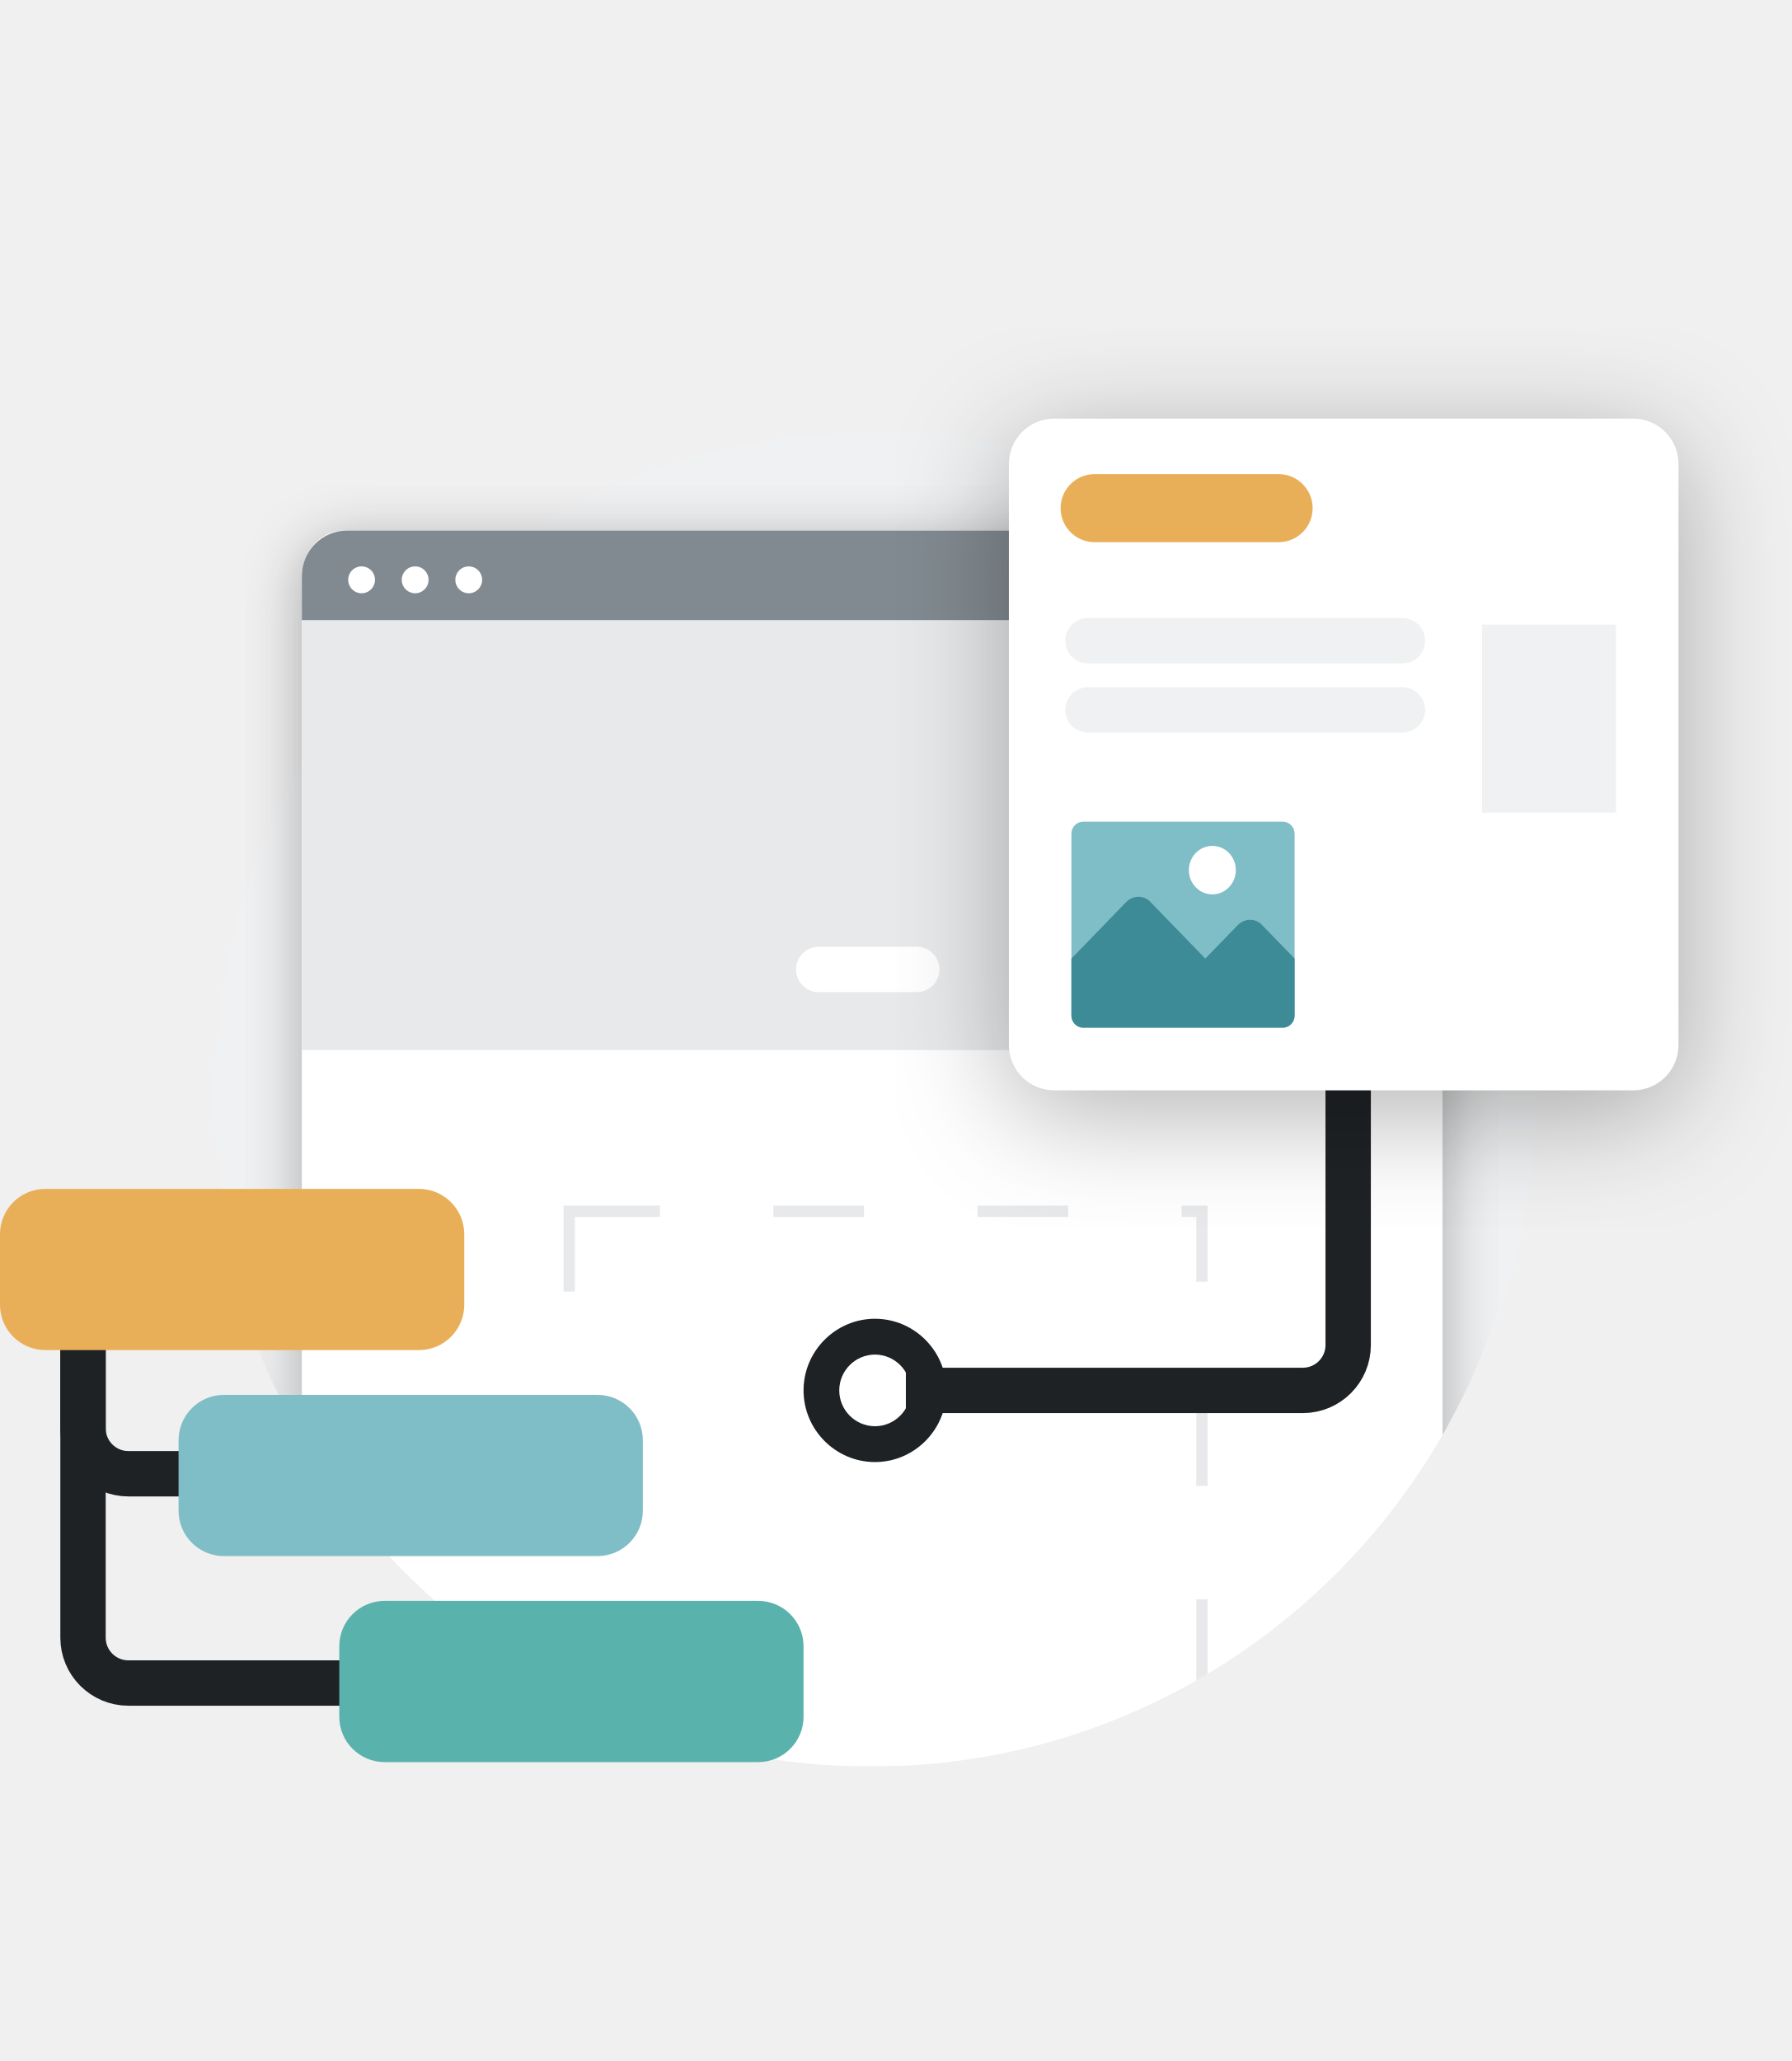
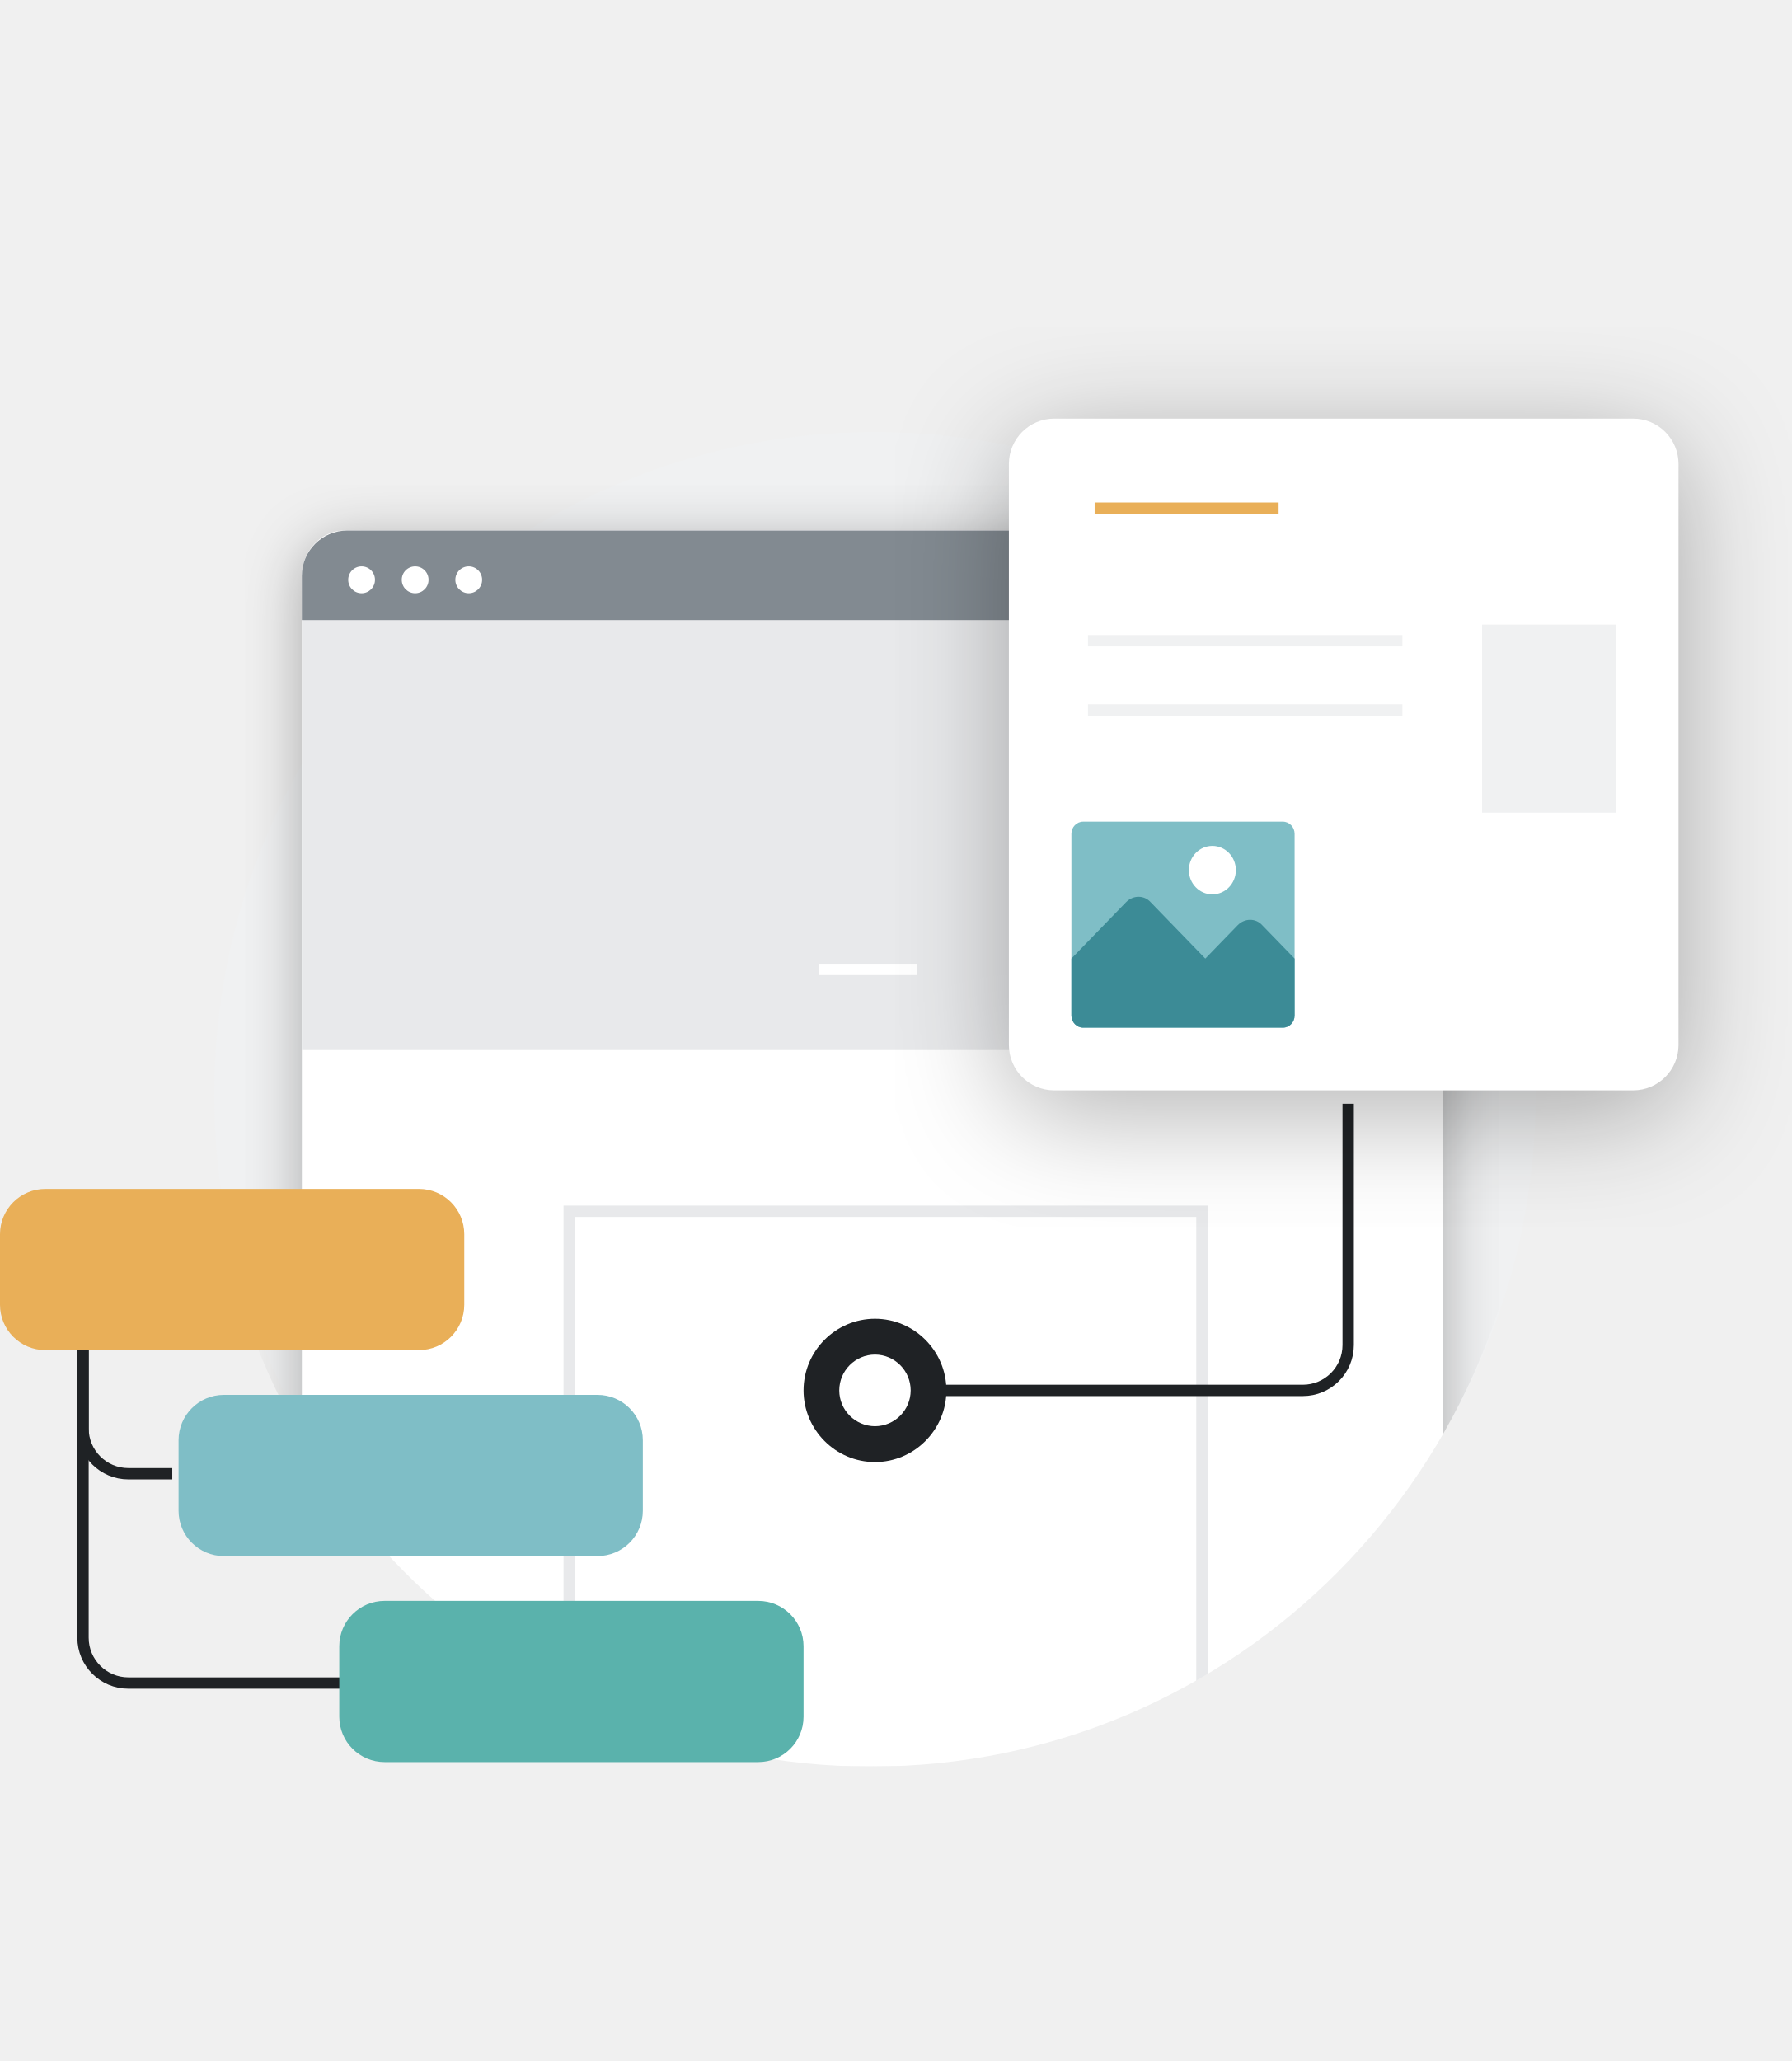
<svg xmlns="http://www.w3.org/2000/svg" viewBox="0 0 158 130" width="200" height="230" fill="none">
  <path fill="#F0F1F2" d="M135.405 70.672c0 32.296-26.058 58.432-58.256 58.432s-58.255-26.136-58.255-58.432c0-32.296 26.057-58.433 58.255-58.433 32.198 0 58.256 26.137 58.256 58.433Z" />
  <mask id="a" width="119" height="130" x="18" y="0" maskUnits="userSpaceOnUse" style="mask-type:alpha">
    <path fill="#F0F1F2" d="M135.067 71.104c0 32.493-26.058 58.79-58.256 58.79s-58.255-26.297-58.255-58.79C18.556 0 9.109 0 76.81 0c72.032 0 58.256 5.561 58.256 71.104Z" />
  </mask>
  <g mask="url(#a)">
    <g filter="url(#b)">
      <path fill="#fff" d="M123.469 129.894H30.341c-2.049 0-3.725-1.816-3.725-4.036V24.961c0-2.22 1.676-4.036 3.725-4.036h93.128c2.049 0 3.725 1.816 3.725 4.036v100.897c0 2.22-1.676 4.036-3.725 4.036Z" />
    </g>
-     <path stroke="#E8E9EB" stroke-dasharray="8 10" strokeLinecap="round" strokeLinejoin="round" strokeWidth="4" d="M50.189 80.937h55.789v64.75H50.189z" />
+     <path stroke="#E8E9EB" strokeDasharray="8 10" strokeLinecap="round" strokeLinejoin="round" strokeWidth="4" d="M50.189 80.937h55.789v64.75H50.189z" />
    <path fill="#E8E9EB" d="M26.616 24.925a4 4 0 0 1 4-4h92.578a4 4 0 0 1 4 4v41.799H26.616V24.925Z" />
-     <path stroke="#fff" stroke-linecap="round" stroke-width="4" d="M72.19 59.617h8.644" />
+     <path stroke="#fff" strokeLinecap="round" strokeWidth="4" d="M72.19 59.617h8.644" />
    <path fill="#828A91" d="M26.616 24.925a4 4 0 0 1 4-4h92.578a4 4 0 0 1 4 4v3.896H26.616v-3.896Z" />
    <path fill="#fff" d="M116.989 26.556h4.67v4.692h-4.67z" />
  </g>
  <path fill="#1F2225" d="M77.15 93.571a3.163 3.163 0 0 1 3.148 3.159 3.163 3.163 0 0 1-3.149 3.158A3.163 3.163 0 0 1 74 96.73a3.163 3.163 0 0 1 3.15-3.159Zm0-3.158c-3.465 0-6.299 2.843-6.299 6.317s2.835 6.317 6.298 6.317c3.464 0 6.298-2.843 6.298-6.317 0-3.475-2.834-6.317-6.298-6.317Z" />
-   <path stroke="#1F2225" stroke-linecap="square" stroke-width="4" d="M118.873 71.461V92.73a4 4 0 0 1-4 4h-33" />
+   <path stroke="#1F2225" strokeLinecap="square" strokeWidth="4" d="M118.873 71.461V92.73a4 4 0 0 1-4 4h-33" />
  <g filter="url(#c)">
    <rect width="59.043" height="59.222" x="88.957" y="11.055" fill="#fff" rx="4" />
  </g>
-   <path stroke="#E9AF58" stroke-linecap="round" stroke-width="6" d="M96.517 18.95h16.221" />
-   <path stroke="#F0F1F2" stroke-linecap="round" stroke-width="4" d="M95.93 30.637h27.725M95.93 36.736h27.725" />
+   <path stroke="#E9AF58" strokeLinecap="round" strokeWidth="6" d="M96.517 18.95h16.221" />
+   <path stroke="#F0F1F2" strokeLinecap="round" strokeWidth="4" d="M95.93 30.637h27.725M95.93 36.736h27.725" />
  <path fill="#7FBEC6" d="M113.113 64.75h-17.61c-.569 0-1.035-.482-1.035-1.07V47.657c0-.588.466-1.068 1.036-1.068h17.609c.57 0 1.036.48 1.036 1.068v16.025c0 .587-.466 1.068-1.036 1.068Z" />
  <path fill="#3C8B96" d="m94.468 58.66 4.816-4.968c.622-.64 1.606-.64 2.176 0l4.816 4.968 2.849-2.938c.621-.64 1.606-.64 2.175 0l2.849 2.938v5.021c0 .588-.466 1.069-1.036 1.069h-17.61c-.569 0-1.035-.481-1.035-1.069v-5.02Z" />
  <path fill="#fff" d="M106.897 52.998c1.145 0 2.072-.957 2.072-2.137 0-1.18-.927-2.136-2.072-2.136-1.144 0-2.071.956-2.071 2.136 0 1.18.927 2.137 2.071 2.137Z" />
  <ellipse cx="31.883" cy="25.268" fill="#fff" rx="1.181" ry="1.184" />
  <ellipse cx="36.606" cy="25.268" fill="#fff" rx="1.181" ry="1.184" />
  <ellipse cx="41.33" cy="25.268" fill="#fff" rx="1.181" ry="1.184" />
  <path fill="#F0F1F2" d="M130.681 29.216h11.809v16.582h-11.809z" />
  <path fill="#B6BABF" d="M9.273 86.65H2.304c-.639 0-1.162-.55-1.162-1.221v-2.444c0-.672.523-1.222 1.162-1.222h6.97c.638 0 1.16.55 1.16 1.222v2.444c0 .672-.522 1.222-1.16 1.222Z" />
  <path fill="#fff" d="M22.05 85.428h-6.97c-.638 0-1.16-.55-1.16-1.222 0-.672.522-1.222 1.16-1.222h6.97c.639 0 1.161.55 1.161 1.222 0 .672-.522 1.222-1.161 1.222Z" />
-   <path stroke="#1F2225" stroke-linecap="square" stroke-width="4" d="M7.32 92.522v26.006a4 4 0 0 0 4 4h23.552" />
-   <path stroke="#1F2225" stroke-linecap="square" stroke-width="4" d="M7.32 85.126v14.951a4 4 0 0 0 4 4h3.871" />
+   <path stroke="#1F2225" strokeLinecap="square" strokeWidth="4" d="M7.32 92.522v26.006a4 4 0 0 0 4 4h23.552" />
+   <path stroke="#1F2225" strokeLinecap="square" strokeWidth="4" d="M7.32 85.126v14.951a4 4 0 0 0 4 4h3.871" />
  <rect width="40.936" height="14.213" y="78.963" fill="#E9AF58" rx="4" />
  <rect width="40.936" height="14.213" x="15.745" y="97.124" fill="#7FBEC6" rx="4" />
  <rect width="40.936" height="14.213" x="29.915" y="115.286" fill="#5AB2AC" rx="4" />
  <defs>
    <filter id="b" width="110.578" height="118.969" x="21.616" y="16.925" color-interpolation-filters="sRGB" filterUnits="userSpaceOnUse">
      <feFlood flood-opacity="0" result="BackgroundImageFix" />
      <feColorMatrix in="SourceAlpha" result="hardAlpha" values="0 0 0 0 0 0 0 0 0 0 0 0 0 0 0 0 0 0 127 0" />
      <feOffset dy="1" />
      <feGaussianBlur stdDeviation="2.5" />
      <feColorMatrix values="0 0 0 0 0 0 0 0 0 0 0 0 0 0 0 0 0 0 0.3 0" />
      <feBlend in2="BackgroundImageFix" result="effect1_dropShadow_8772_95625" />
      <feBlend in="SourceGraphic" in2="effect1_dropShadow_8772_95625" result="shape" />
    </filter>
    <filter id="c" width="79.043" height="79.222" x="78.957" y="3.055" color-interpolation-filters="sRGB" filterUnits="userSpaceOnUse">
      <feFlood flood-opacity="0" result="BackgroundImageFix" />
      <feColorMatrix in="SourceAlpha" result="hardAlpha" values="0 0 0 0 0 0 0 0 0 0 0 0 0 0 0 0 0 0 127 0" />
      <feOffset dy="2" />
      <feGaussianBlur stdDeviation="5" />
      <feColorMatrix values="0 0 0 0 0 0 0 0 0 0 0 0 0 0 0 0 0 0 0.3 0" />
      <feBlend in2="BackgroundImageFix" result="effect1_dropShadow_8772_95625" />
      <feBlend in="SourceGraphic" in2="effect1_dropShadow_8772_95625" result="shape" />
    </filter>
  </defs>
</svg>
